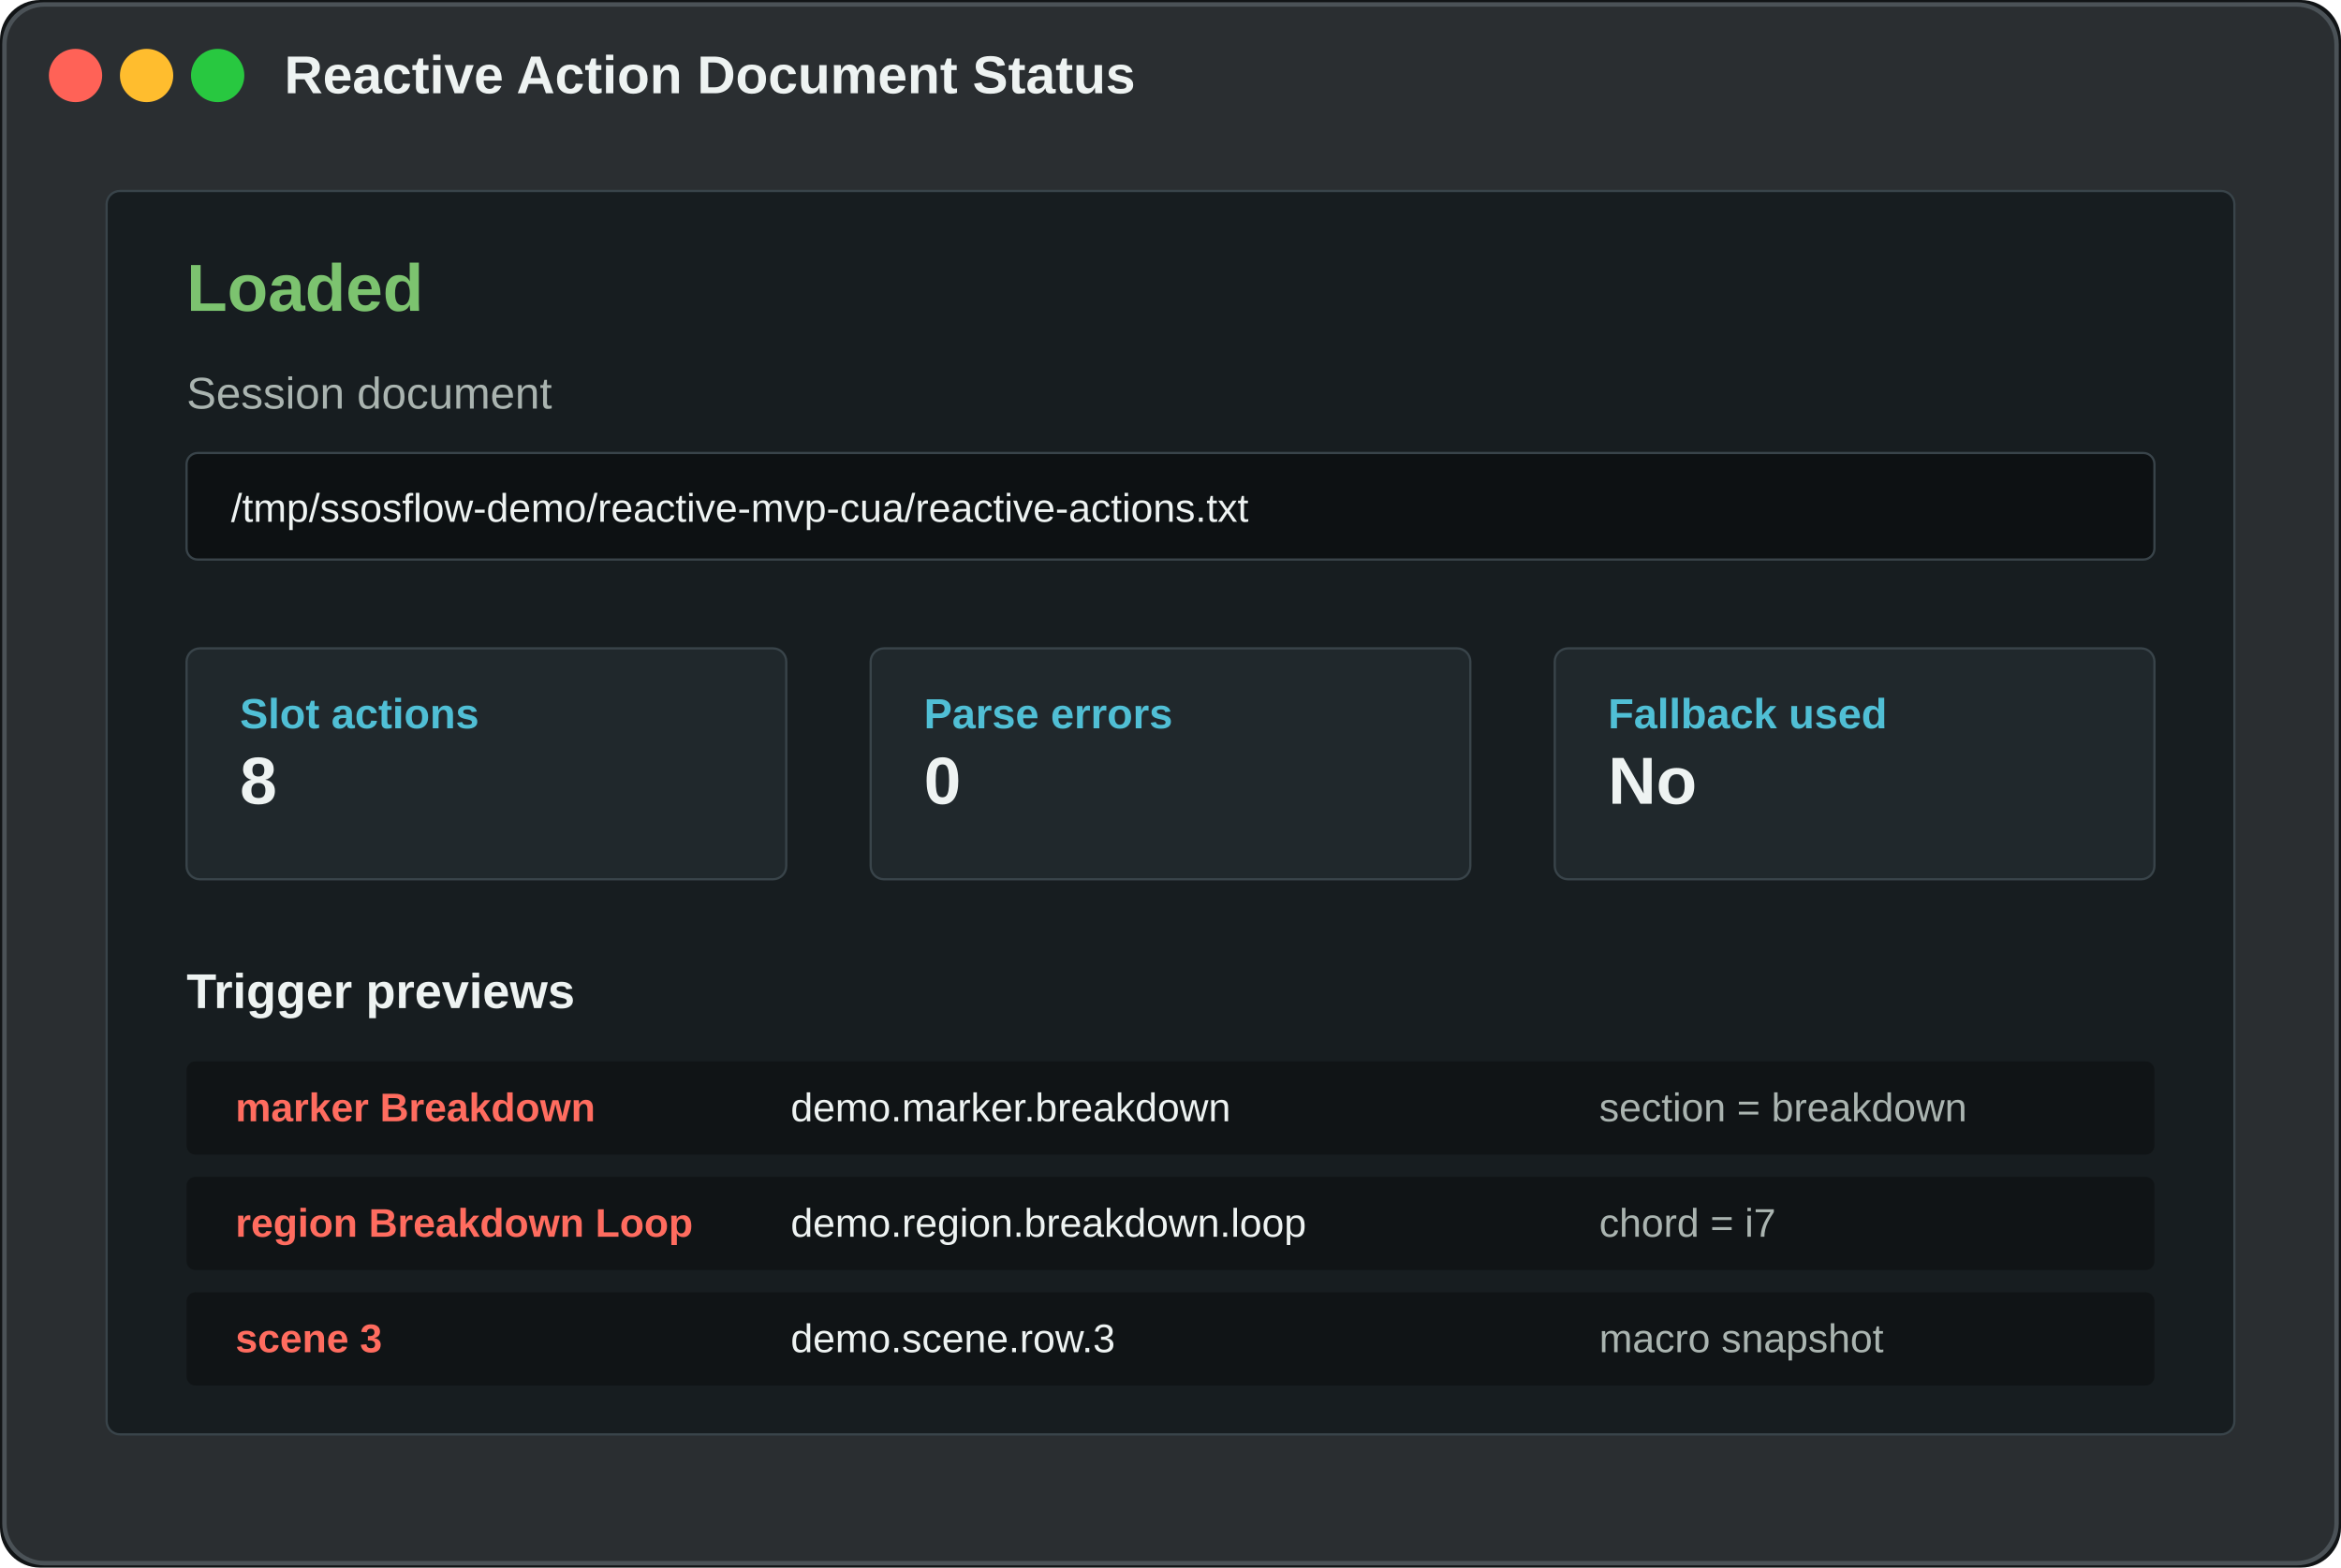
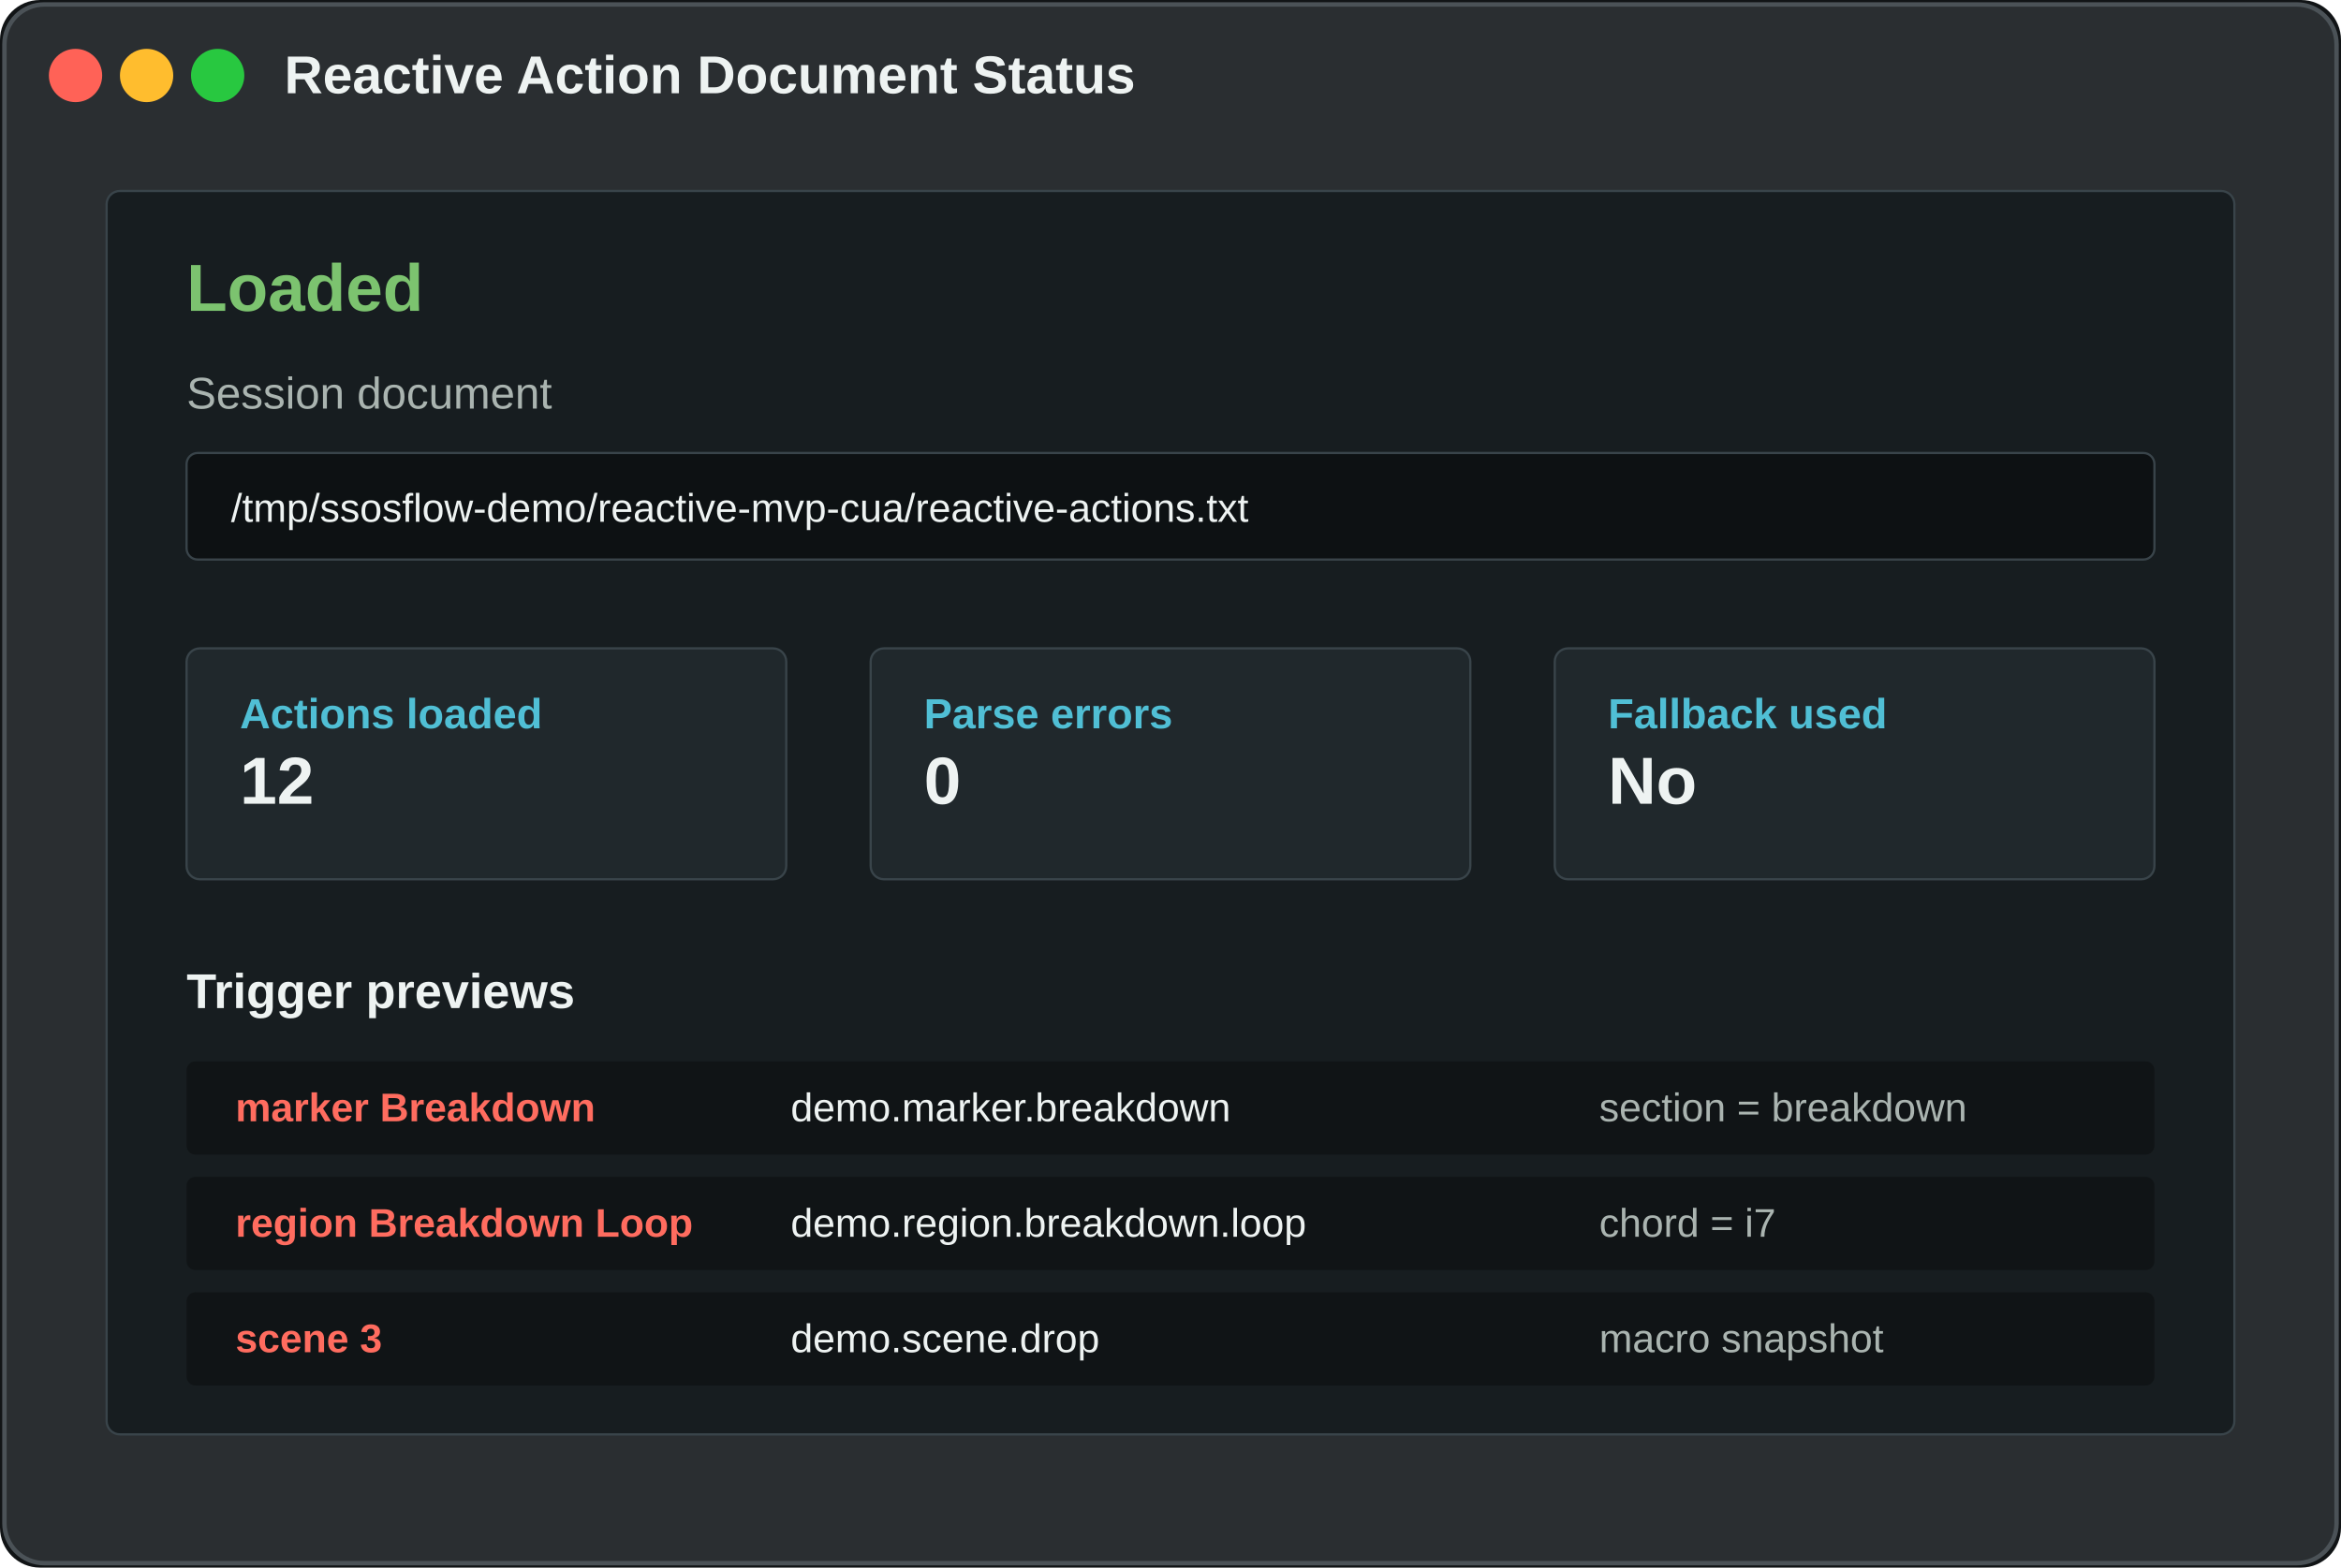
<svg xmlns="http://www.w3.org/2000/svg" width="1054" height="706" viewBox="0 0 1054 706" role="img" aria-labelledby="title desc">
  <rect width="1054" height="706" rx="18" fill="#111416" />
  <rect x="2" y="2" width="1050" height="702" rx="18" fill="#2a2e31" stroke="#4b5257" stroke-width="2" />
  <circle cx="34" cy="34" r="12" fill="#ff6257" />
  <circle cx="66" cy="34" r="12" fill="#ffbd2e" />
  <circle cx="98" cy="34" r="12" fill="#28c840" />
  <text x="128" y="42" fill="#eef3f2" font-family="Arial, sans-serif" font-size="24" font-weight="700">Reactive Action Document Status</text>
  <rect x="48" y="86" width="958" height="560" rx="6" fill="#171d20" stroke="#39444a" />
  <text x="84" y="140" fill="#7cc36f" font-family="Arial, sans-serif" font-size="30" font-weight="700">Loaded</text>
  <text x="84" y="184" fill="#aab4b0" font-family="Arial, sans-serif" font-size="20">Session document</text>
  <rect x="84" y="204" width="886" height="48" rx="5" fill="#0d1113" stroke="#39444a" />
  <text x="104" y="235" fill="#eef3f2" font-family="Arial, sans-serif" font-size="18">/tmp/ssosflow-demo/reactive-mvp-cua/reactive-actions.txt</text>
  <g>
    <rect x="84" y="292" width="270" height="104" rx="6" fill="#20282c" stroke="#39444a" />
-     <text x="108" y="328" fill="#50bfd5" font-family="Arial, sans-serif" font-size="19" font-weight="700">Slot actions</text>
-     <text x="108" y="362" fill="#eef3f2" font-family="Arial, sans-serif" font-size="30" font-weight="700">8</text>
+     <text x="108" y="328" fill="#50bfd5" font-family="Arial, sans-serif" font-size="19" font-weight="700">Actions loaded</text>
+     <text x="108" y="362" fill="#eef3f2" font-family="Arial, sans-serif" font-size="30" font-weight="700">12</text>
  </g>
  <g>
    <rect x="392" y="292" width="270" height="104" rx="6" fill="#20282c" stroke="#39444a" />
    <text x="416" y="328" fill="#50bfd5" font-family="Arial, sans-serif" font-size="19" font-weight="700">Parse errors</text>
    <text x="416" y="362" fill="#eef3f2" font-family="Arial, sans-serif" font-size="30" font-weight="700">0</text>
  </g>
  <g>
    <rect x="700" y="292" width="270" height="104" rx="6" fill="#20282c" stroke="#39444a" />
    <text x="724" y="328" fill="#50bfd5" font-family="Arial, sans-serif" font-size="19" font-weight="700">Fallback used</text>
    <text x="724" y="362" fill="#eef3f2" font-family="Arial, sans-serif" font-size="30" font-weight="700">No</text>
  </g>
  <text x="84" y="454" fill="#eef3f2" font-family="Arial, sans-serif" font-size="22" font-weight="700">Trigger previews</text>
  <rect x="84" y="478" width="886" height="42" rx="4" fill="#101416" />
  <text x="106" y="505" fill="#ff6c5f" font-family="Arial, sans-serif" font-size="18" font-weight="700">marker Breakdown</text>
  <text x="356" y="505" fill="#eef3f2" font-family="Arial, sans-serif" font-size="18">demo.marker.breakdown</text>
  <text x="720" y="505" fill="#aab4b0" font-family="Arial, sans-serif" font-size="18">section = breakdown</text>
  <rect x="84" y="530" width="886" height="42" rx="4" fill="#101416" />
  <text x="106" y="557" fill="#ff6c5f" font-family="Arial, sans-serif" font-size="18" font-weight="700">region Breakdown Loop</text>
  <text x="356" y="557" fill="#eef3f2" font-family="Arial, sans-serif" font-size="18">demo.region.breakdown.loop</text>
  <text x="720" y="557" fill="#aab4b0" font-family="Arial, sans-serif" font-size="18">chord = i7</text>
  <rect x="84" y="582" width="886" height="42" rx="4" fill="#101416" />
  <text x="106" y="609" fill="#ff6c5f" font-family="Arial, sans-serif" font-size="18" font-weight="700">scene 3</text>
-   <text x="356" y="609" fill="#eef3f2" font-family="Arial, sans-serif" font-size="18">demo.scene.row.3</text>
+   <text x="356" y="609" fill="#eef3f2" font-family="Arial, sans-serif" font-size="18">demo.scene.drop</text>
  <text x="720" y="609" fill="#aab4b0" font-family="Arial, sans-serif" font-size="18">macro snapshot</text>
</svg>
